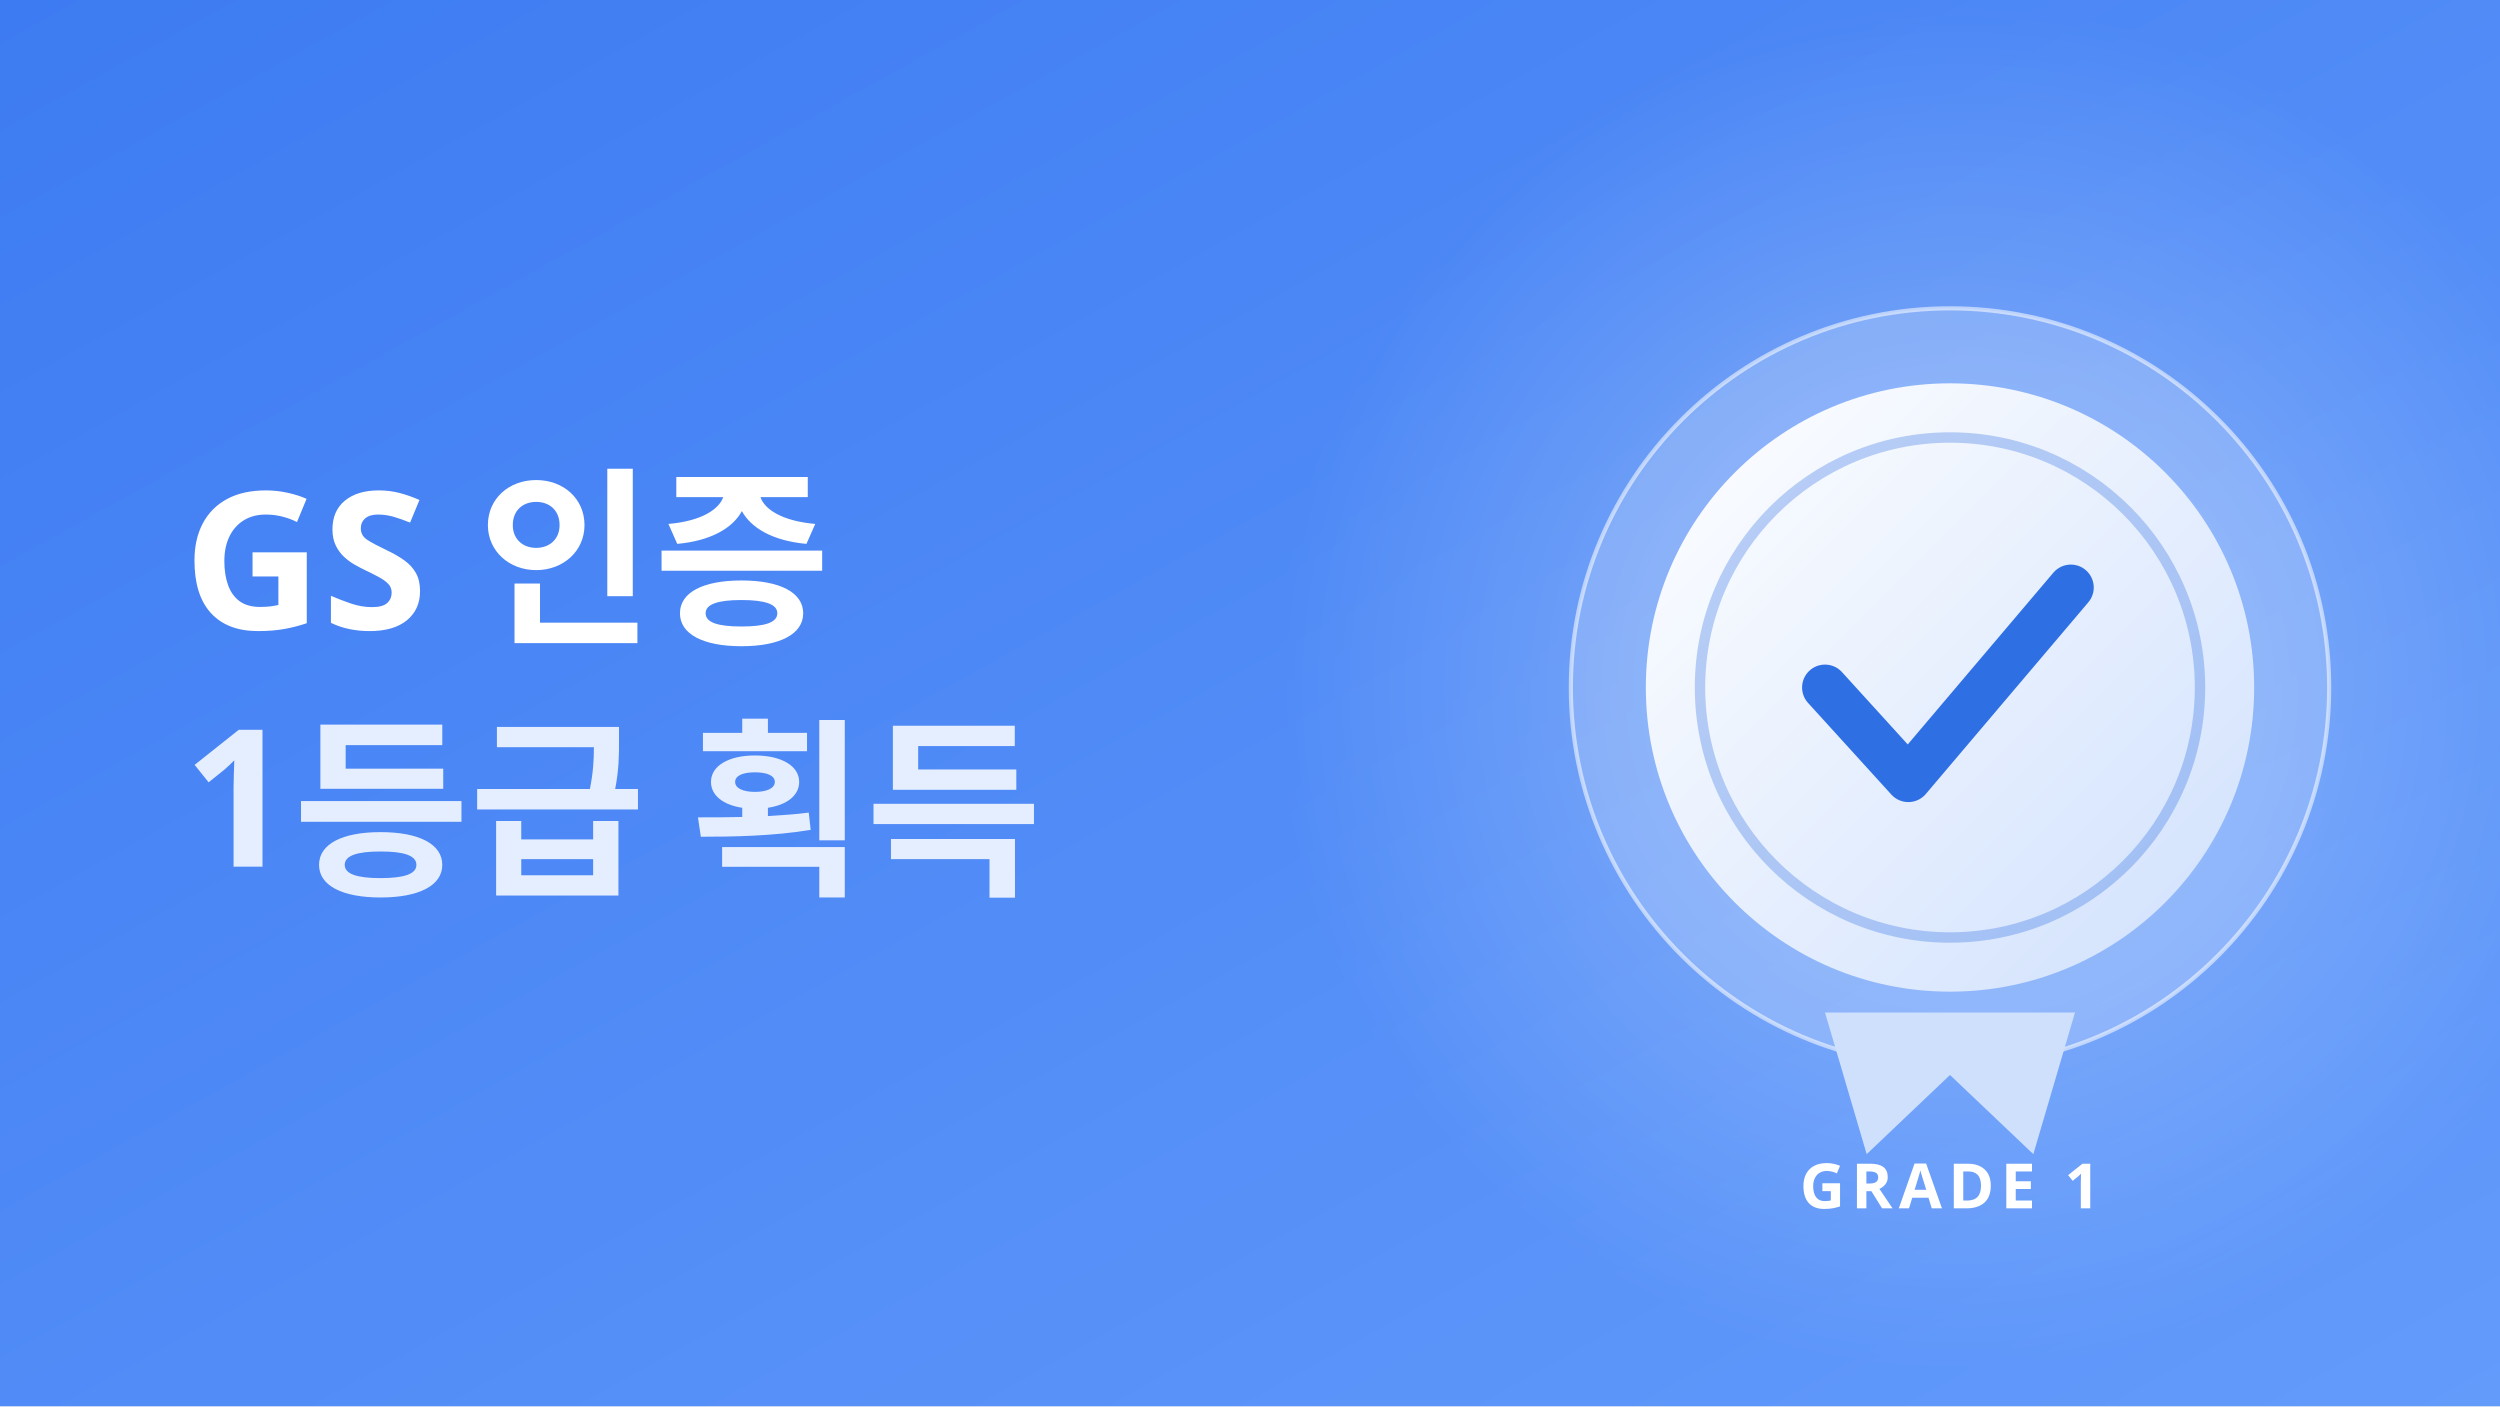
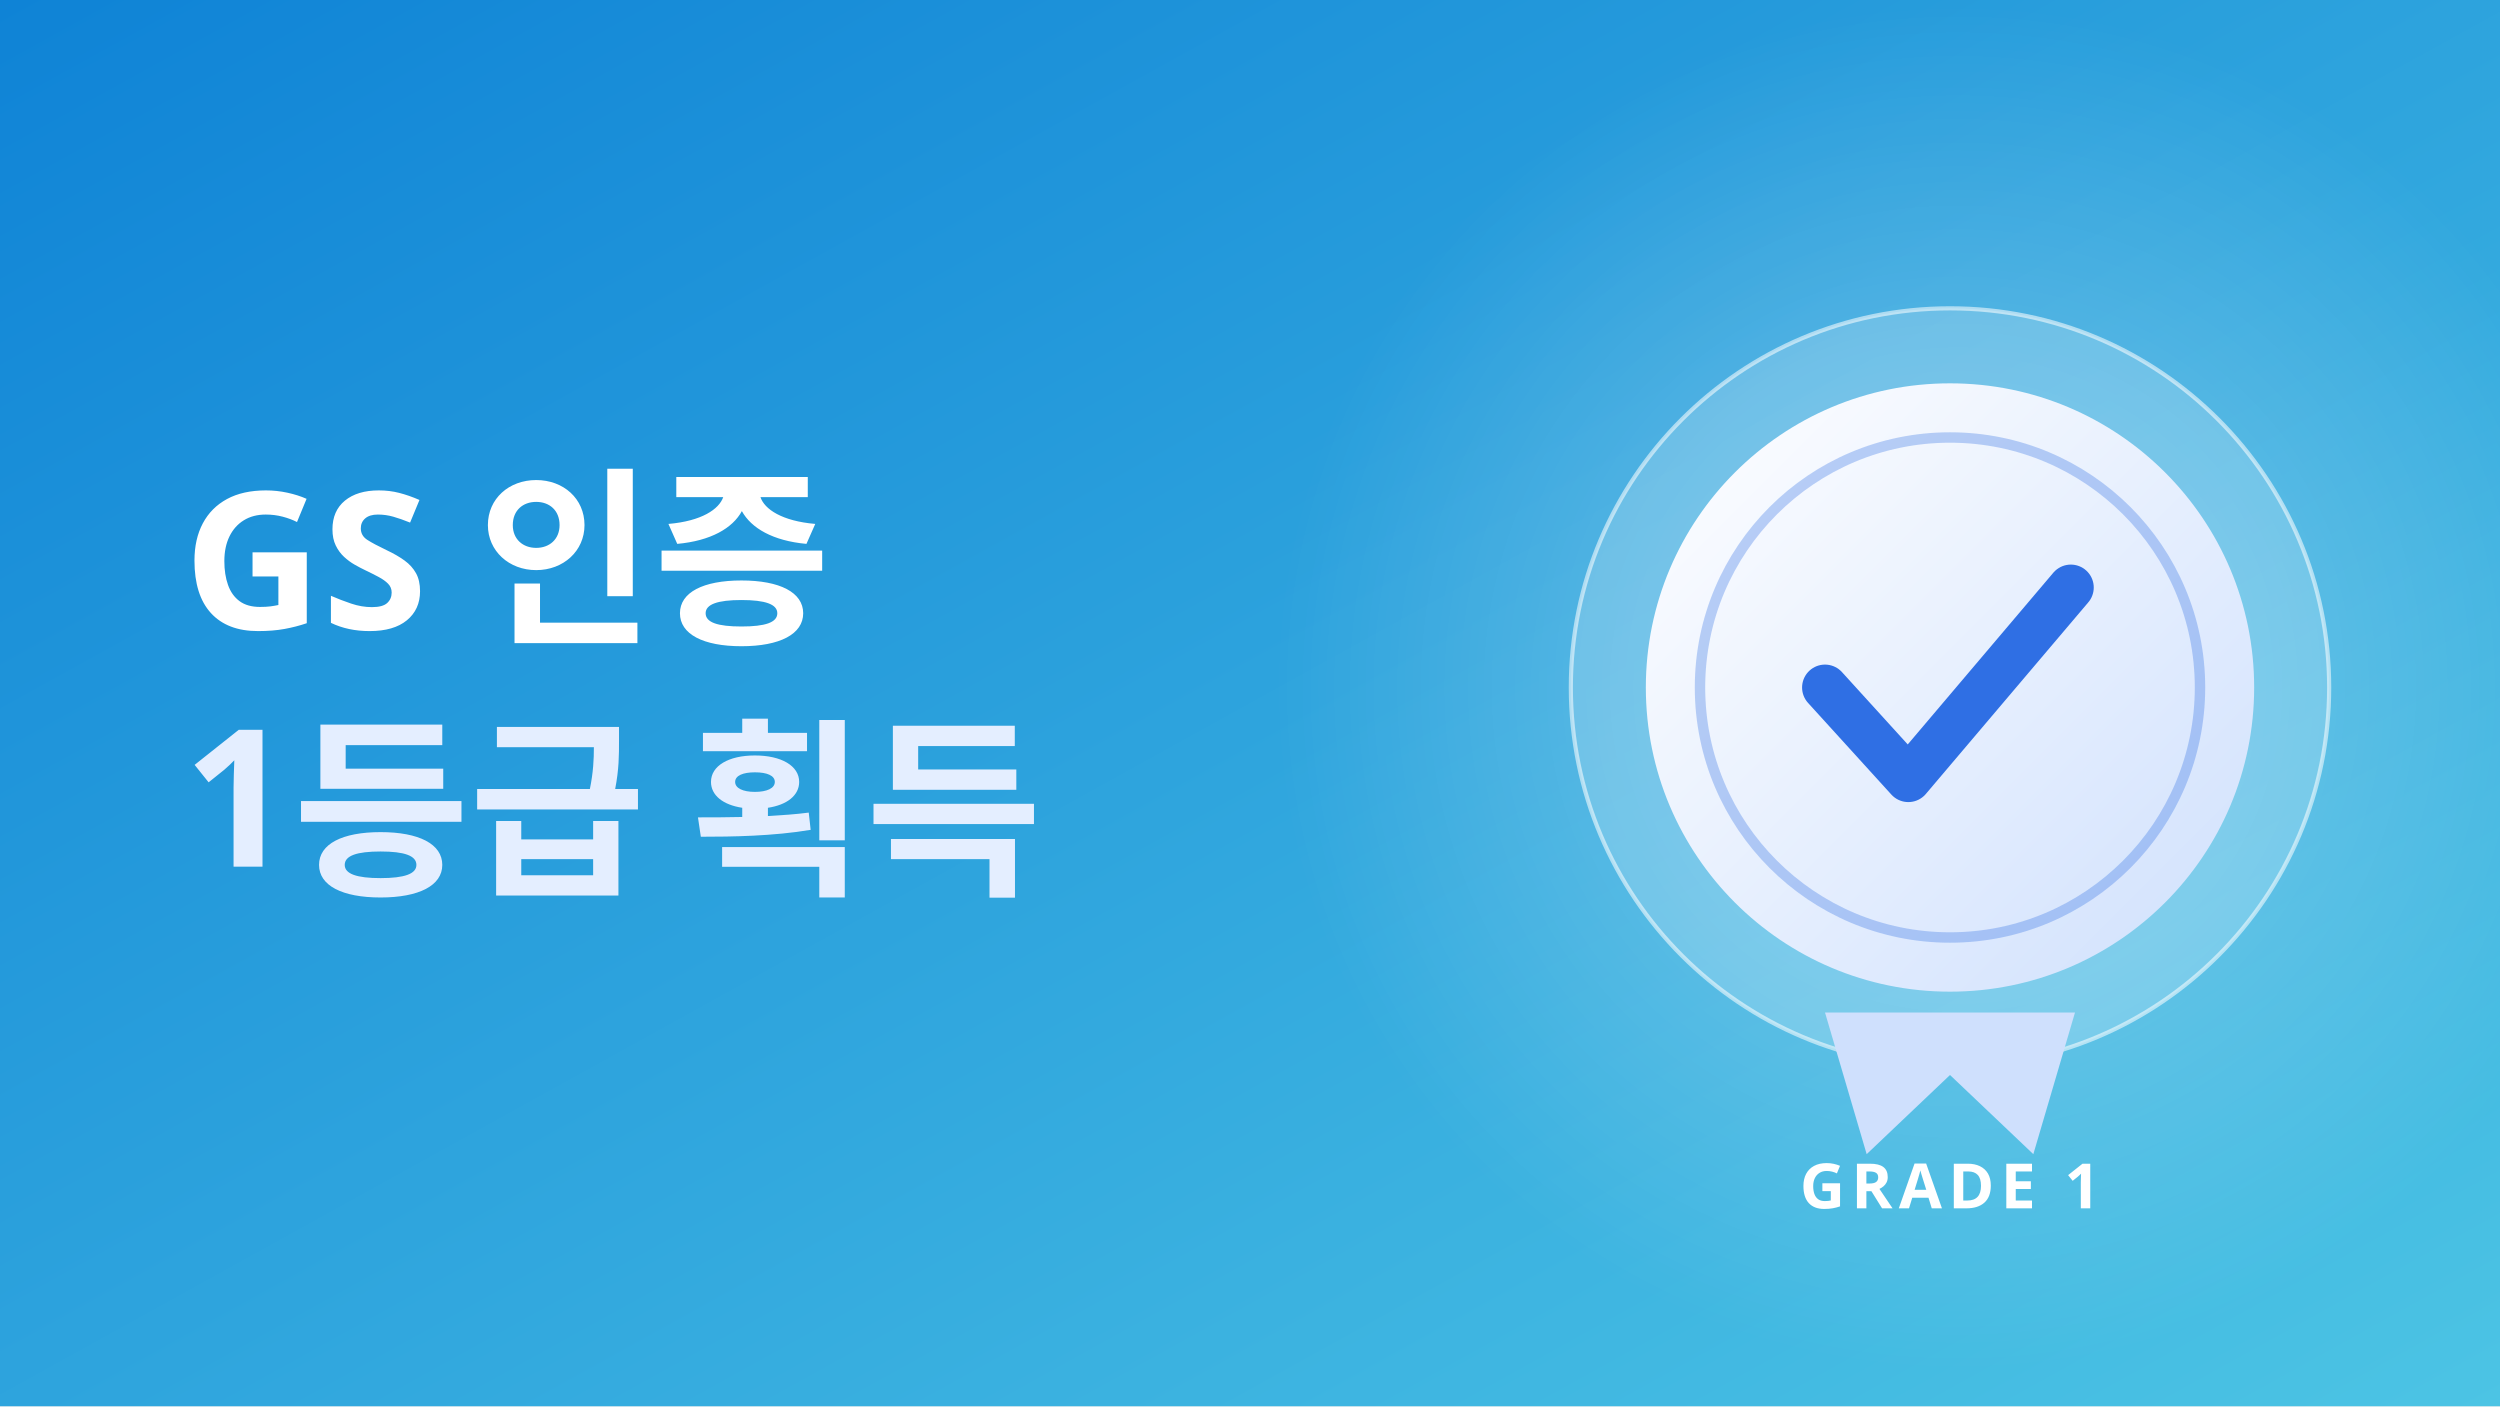
<svg xmlns="http://www.w3.org/2000/svg" viewBox="0 0 1200 675" role="img" aria-label="XGEN GS 인증 1등급 획득 — Enterprise AI Platform 의 소프트웨어 품질 인증">
  <defs>
    <linearGradient id="bg" x1="0" y1="0" x2="1" y2="1">
-       <stop offset="0" stop-color="#3d7bf2" />
-       <stop offset="1" stop-color="#639bfb" />
+       <stop offset="0" stop-color="#0f83d6" />
+       <stop offset="1" stop-color="#4cc4e4" />
    </linearGradient>
    <linearGradient id="badge" x1="0" y1="0" x2="1" y2="1">
      <stop offset="0" stop-color="#ffffff" />
      <stop offset="1" stop-color="#cfe0fd" />
    </linearGradient>
    <radialGradient id="glow" cx="50%" cy="50%" r="50%">
      <stop offset="0" stop-color="#ffffff" stop-opacity="0.34" />
      <stop offset="1" stop-color="#ffffff" stop-opacity="0" />
    </radialGradient>
  </defs>
  <rect width="1200" height="675" fill="url(#bg)" />
  <circle cx="940" cy="330" r="330" fill="url(#glow)" />
  <text x="88" y="302" font-family="Pretendard,'Pretendard Variable','Malgun Gothic','Apple SD Gothic Neo','Noto Sans KR',sans-serif" font-size="92" font-weight="800" fill="#ffffff">GS 인증</text>
  <text x="88" y="416" font-family="Pretendard,'Pretendard Variable','Malgun Gothic','Apple SD Gothic Neo','Noto Sans KR',sans-serif" font-size="92" font-weight="800" fill="#e4eeff">1등급 획득</text>
  <circle cx="936" cy="330" r="182" fill="#ffffff2e" stroke="#ffffff8c" stroke-width="2" />
  <circle cx="936" cy="330" r="146" fill="url(#badge)" />
  <circle cx="936" cy="330" r="120" fill="none" stroke="#2f6fe4" stroke-width="5" opacity="0.32" />
  <path d="M876 330 l40 44 78 -92" fill="none" stroke="#2f6fe4" stroke-width="22" stroke-linecap="round" stroke-linejoin="round" />
  <path d="M876 486 l20 68 40 -38 40 38 20 -68 z" fill="#cfe0fd" />
  <text x="936" y="580" text-anchor="middle" font-family="Pretendard,'Pretendard Variable','Malgun Gothic','Apple SD Gothic Neo','Noto Sans KR',sans-serif" font-size="30" font-weight="800" letter-spacing="3" fill="#ffffff">GRADE 1</text>
</svg>
